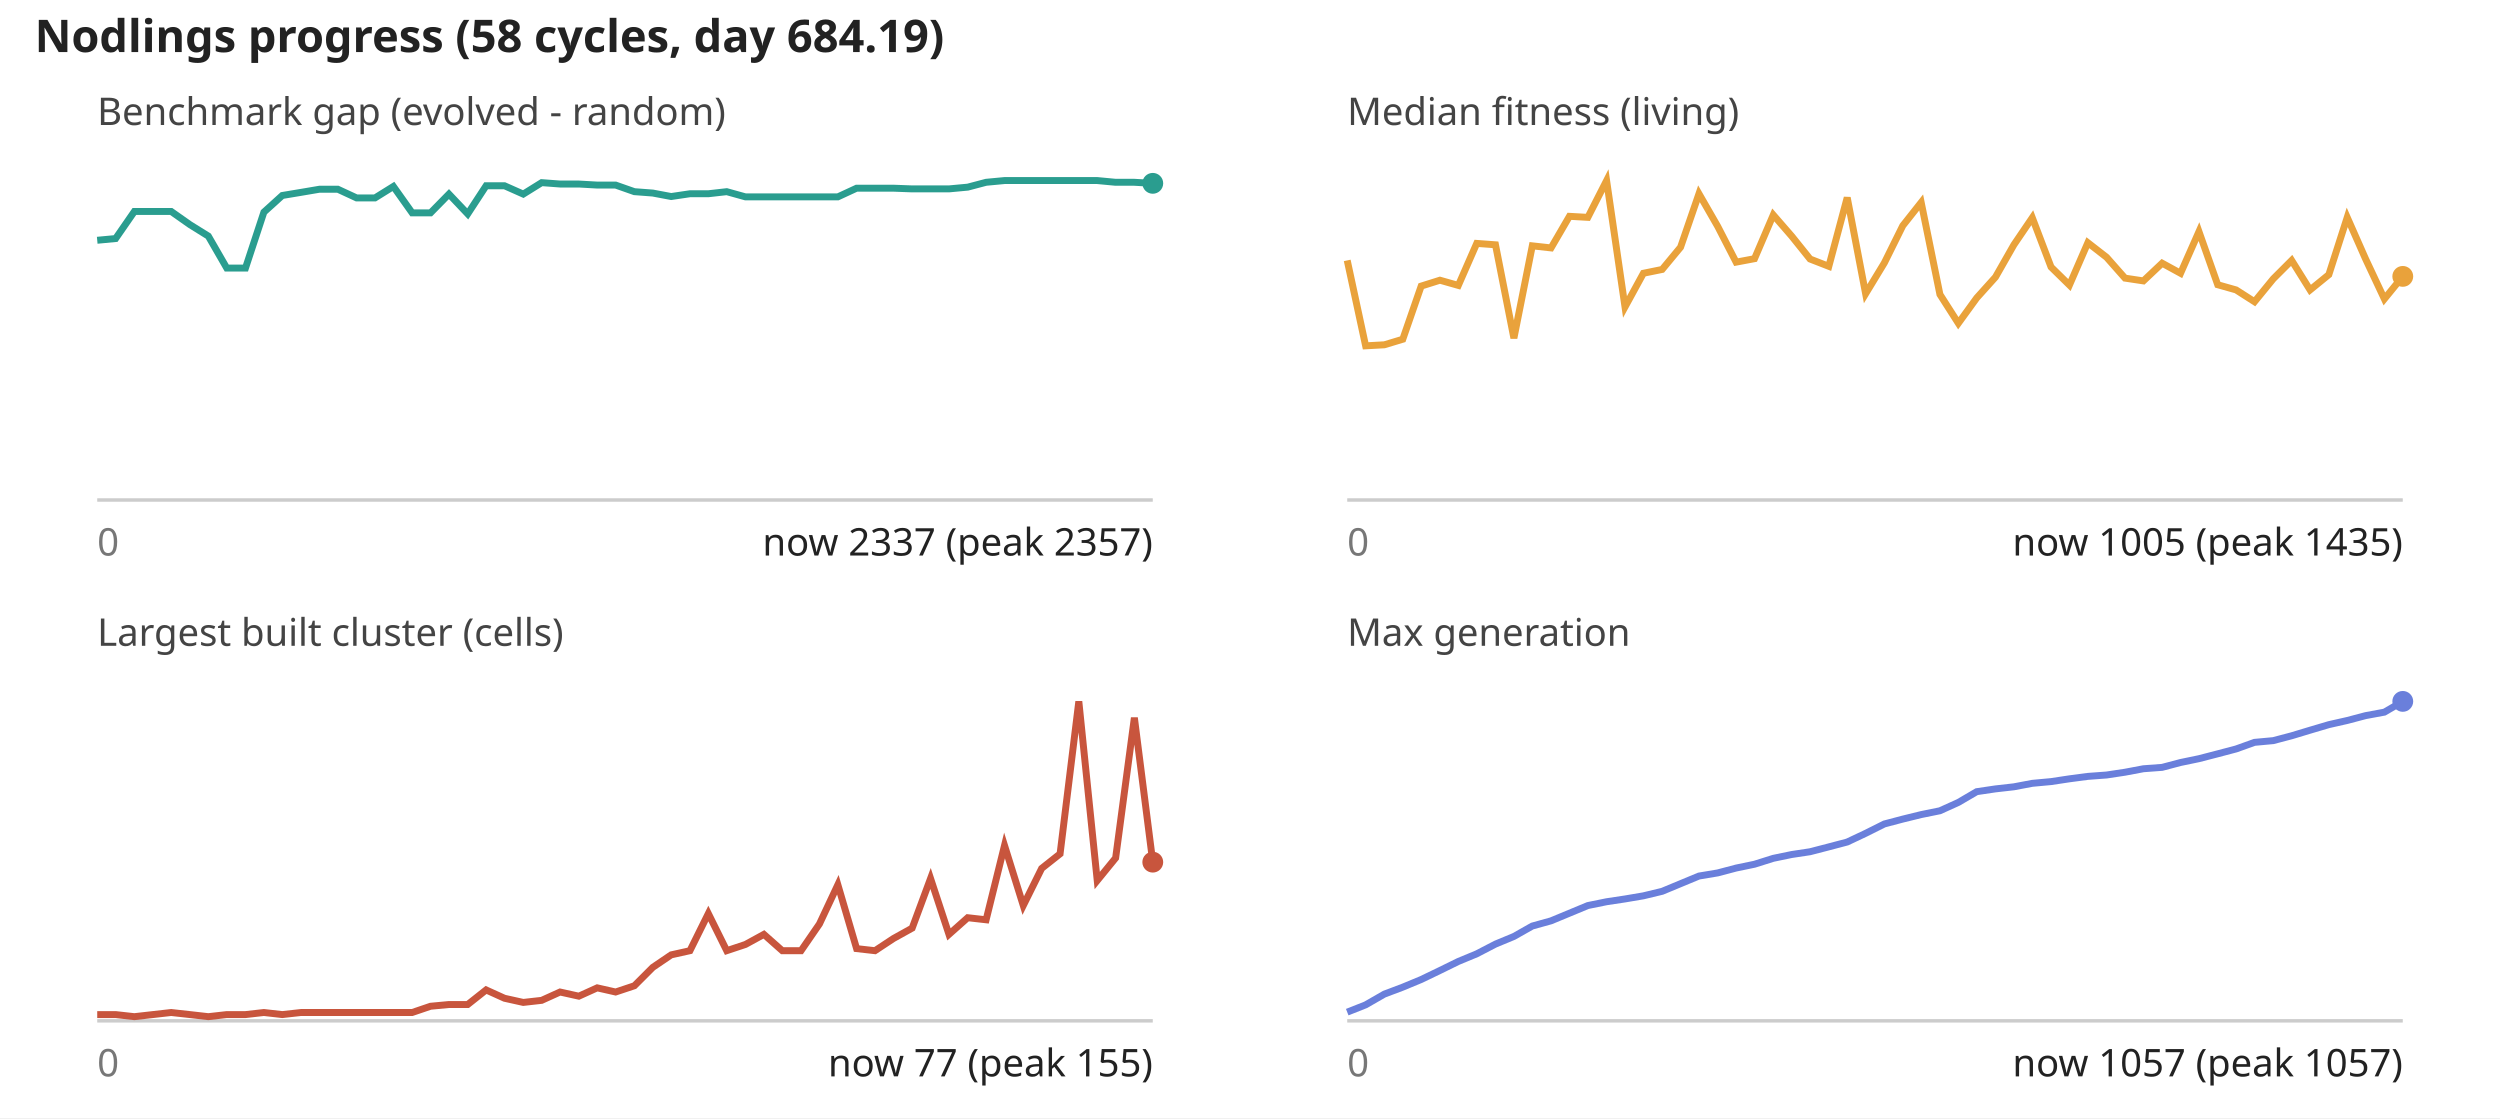
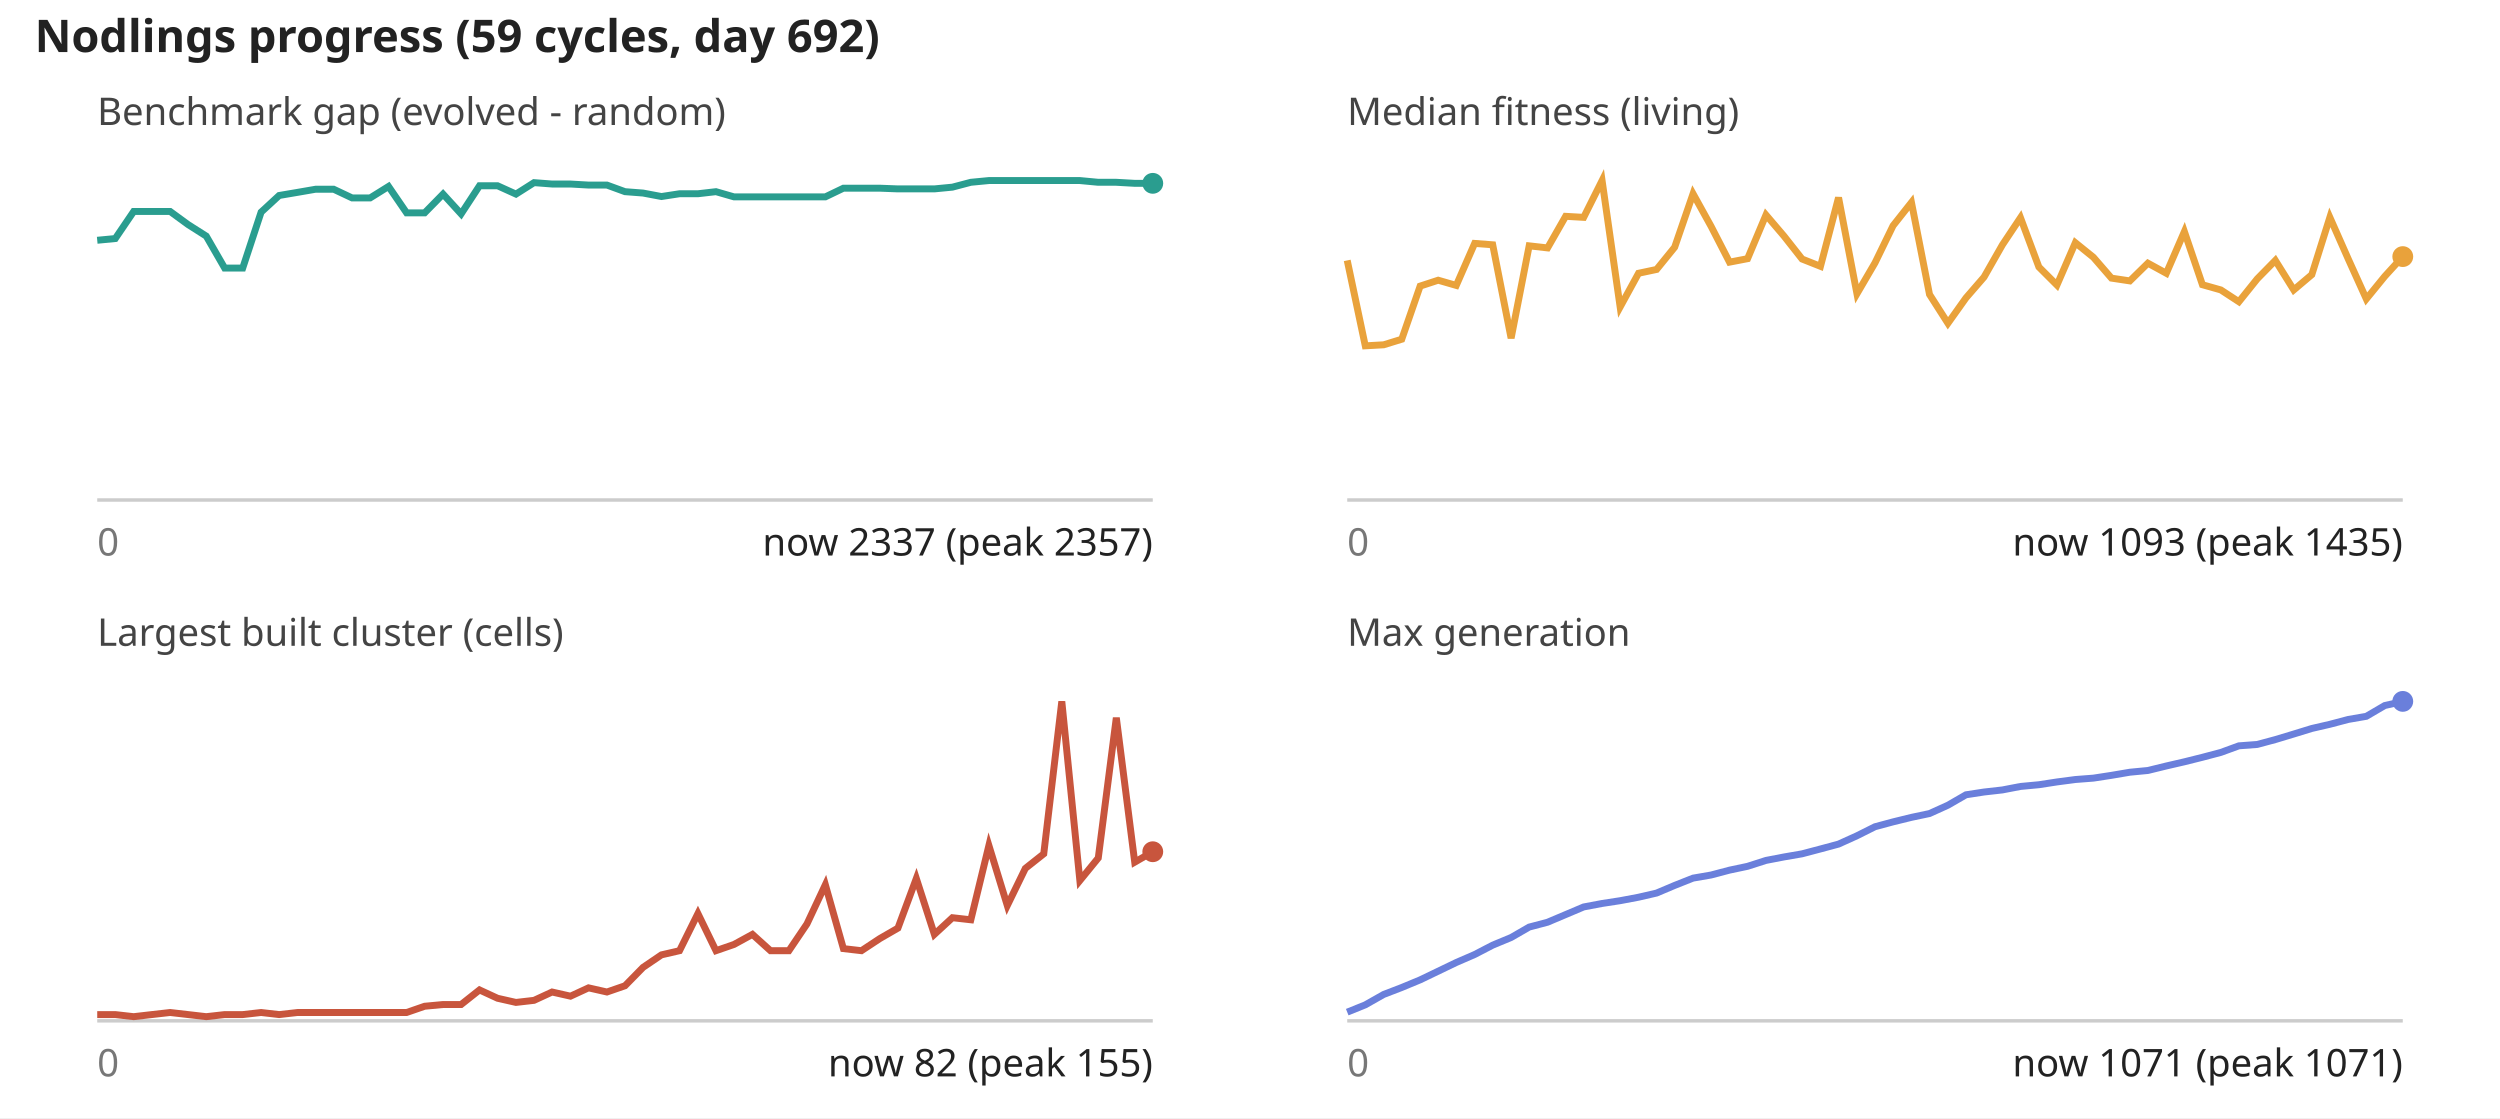
<svg xmlns="http://www.w3.org/2000/svg" viewBox="0 0 720 322" font-family="sans-serif" font-size="11">
  <rect width="100%" height="100%" fill="#fff" />
-   <text x="10" y="15" font-size="13" font-weight="bold" fill="#222">Nodlings progress (58 cycles, day 684.19)</text>
+   <text x="10" y="15" font-size="13" font-weight="bold" fill="#222">Nodlings progress (59 cycles, day 692)</text>
  <text x="28" y="36" fill="#444">Benchmark gap (evolved - random)</text>
  <line x1="28" y1="144" x2="332" y2="144" stroke="#ccc" />
-   <polyline fill="none" stroke="#2a9d8f" stroke-width="2" points="28.0,69.2 33.3,68.7 38.7,60.9 44.0,60.9 49.3,60.9 54.7,64.7 60.0,68.0 65.3,77.2 70.7,77.2 76.0,61.1 81.3,56.3 86.7,55.4 92.0,54.5 97.3,54.5 102.7,57.0 108.0,57.0 113.3,53.7 118.7,61.3 124.0,61.3 129.3,55.9 134.7,61.6 140.0,53.5 145.3,53.5 150.7,55.9 156.0,52.6 161.3,53.0 166.7,53.0 172.0,53.3 177.3,53.3 182.7,55.2 188.0,55.6 193.3,56.6 198.7,55.8 204.0,55.8 209.3,55.2 214.7,56.7 220.0,56.7 225.3,56.7 230.7,56.7 236.0,56.7 241.3,56.7 246.7,54.2 252.0,54.2 257.3,54.2 262.7,54.4 268.0,54.4 273.3,54.4 278.7,53.9 284.0,52.5 289.3,52.0 294.7,52.0 300.0,52.0 305.3,52.0 310.7,52.0 316.0,52.0 321.3,52.5 326.7,52.5 332.0,52.8" />
+   <polyline fill="none" stroke="#2a9d8f" stroke-width="2" points="28.0,69.2 33.2,68.7 38.5,60.9 43.7,60.9 49.0,60.9 54.2,64.7 59.4,68.0 64.7,77.2 69.9,77.2 75.2,61.1 80.4,56.3 85.7,55.4 90.9,54.5 96.1,54.5 101.4,57.0 106.6,57.0 111.9,53.7 117.1,61.3 122.3,61.3 127.6,55.9 132.8,61.6 138.1,53.5 143.3,53.5 148.6,55.9 153.8,52.6 159.0,53.0 164.3,53.0 169.5,53.3 174.8,53.3 180.0,55.2 185.2,55.6 190.5,56.6 195.7,55.8 201.0,55.8 206.2,55.2 211.4,56.7 216.7,56.7 221.9,56.7 227.2,56.7 232.4,56.7 237.7,56.7 242.9,54.2 248.1,54.2 253.4,54.2 258.6,54.4 263.9,54.4 269.1,54.4 274.3,53.9 279.6,52.5 284.8,52.0 290.1,52.0 295.3,52.0 300.6,52.0 305.8,52.0 311.0,52.0 316.3,52.5 321.5,52.5 326.8,52.8 332.0,52.8" />
  <circle cx="332.0" cy="52.8" r="3" fill="#2a9d8f" />
  <text x="28" y="160" fill="#777">0</text>
  <text x="332" y="160" text-anchor="end" fill="#222">now 2337 (peak 2357)</text>
  <text x="388" y="36" fill="#444">Median fitness (living)</text>
  <line x1="388" y1="144" x2="692" y2="144" stroke="#ccc" />
-   <polyline fill="none" stroke="#e9a23b" stroke-width="2" points="388.0,75.0 393.3,99.6 398.7,99.3 404.0,97.7 409.3,82.4 414.7,80.7 420.0,82.2 425.3,70.1 430.7,70.5 436.0,97.4 441.3,70.8 446.7,71.4 452.0,62.3 457.3,62.6 462.7,52.0 468.0,88.4 473.3,78.7 478.7,77.6 484.0,71.2 489.3,55.8 494.7,65.2 500.0,75.5 505.3,74.5 510.7,61.9 516.0,68.0 521.3,74.6 526.7,76.7 532.0,56.9 537.3,84.6 542.7,75.7 548.0,65.0 553.3,58.3 558.7,84.8 564.0,93.1 569.3,85.8 574.7,79.8 580.0,70.5 585.3,62.7 590.7,76.9 596.0,82.1 601.3,69.9 606.7,74.1 612.0,80.1 617.3,80.9 622.7,75.8 628.0,78.7 633.3,66.7 638.7,82.0 644.0,83.5 649.3,86.9 654.7,80.3 660.0,75.0 665.3,83.5 670.7,79.1 676.0,62.6 681.3,74.6 686.7,86.1 692.0,79.6" />
-   <circle cx="692.0" cy="79.6" r="3" fill="#e9a23b" />
+   <polyline fill="none" stroke="#e9a23b" stroke-width="2" points="388.0,75.0 393.2,99.6 398.5,99.3 403.7,97.7 409.0,82.4 414.2,80.7 419.4,82.2 424.7,70.1 429.9,70.5 435.2,97.4 440.4,70.8 445.7,71.4 450.9,62.3 456.1,62.6 461.4,52.0 466.6,88.4 471.9,78.7 477.1,77.6 482.3,71.2 487.6,55.8 492.8,65.2 498.1,75.5 503.3,74.5 508.6,61.9 513.8,68.0 519.0,74.6 524.3,76.7 529.5,56.9 534.8,84.6 540.0,75.7 545.2,65.0 550.5,58.3 555.7,84.8 561.0,93.1 566.2,85.8 571.4,79.8 576.7,70.5 581.9,62.7 587.2,76.9 592.4,82.1 597.7,69.9 602.9,74.1 608.1,80.1 613.4,80.9 618.6,75.8 623.9,78.7 629.1,66.7 634.3,82.0 639.6,83.5 644.8,86.9 650.1,80.3 655.3,75.0 660.6,83.5 665.8,79.1 671.0,62.6 676.3,74.6 681.5,86.1 686.8,79.6 692.0,73.9" />
+   <circle cx="692.0" cy="73.9" r="3" fill="#e9a23b" />
  <text x="388" y="160" fill="#777">0</text>
-   <text x="692" y="160" text-anchor="end" fill="#222">now 1005 (peak 1435)</text>
+   <text x="692" y="160" text-anchor="end" fill="#222">now 1093 (peak 1435)</text>
  <text x="28" y="186" fill="#444">Largest built cluster (cells)</text>
  <line x1="28" y1="294" x2="332" y2="294" stroke="#ccc" />
-   <polyline fill="none" stroke="#c8553d" stroke-width="2" points="28.0,292.2 33.3,292.2 38.7,292.8 44.0,292.2 49.3,291.6 54.7,292.2 60.0,292.8 65.3,292.2 70.7,292.2 76.0,291.6 81.3,292.2 86.7,291.6 92.0,291.6 97.3,291.6 102.7,291.6 108.0,291.6 113.3,291.6 118.7,291.6 124.0,289.8 129.3,289.3 134.7,289.3 140.0,285.1 145.3,287.5 150.7,288.7 156.0,288.1 161.3,285.7 166.7,286.9 172.0,284.5 177.3,285.7 182.7,283.9 188.0,278.6 193.3,275.0 198.7,273.8 204.0,263.1 209.3,273.8 214.7,272.0 220.0,269.1 225.3,273.8 230.7,273.8 236.0,266.1 241.3,254.8 246.7,273.2 252.0,273.8 257.3,270.3 262.7,267.3 268.0,253.0 273.3,269.1 278.7,264.3 284.0,264.9 289.3,243.5 294.7,260.8 300.0,250.1 305.3,245.9 310.7,202.0 316.0,253.6 321.3,247.1 326.7,206.7 332.0,248.3" />
-   <circle cx="332.0" cy="248.3" r="3" fill="#c8553d" />
+   <polyline fill="none" stroke="#c8553d" stroke-width="2" points="28.0,292.2 33.2,292.2 38.5,292.8 43.7,292.2 49.0,291.6 54.2,292.2 59.4,292.8 64.7,292.2 69.9,292.2 75.2,291.6 80.4,292.2 85.7,291.6 90.9,291.6 96.1,291.6 101.4,291.6 106.6,291.6 111.9,291.6 117.1,291.6 122.3,289.8 127.6,289.3 132.8,289.3 138.1,285.1 143.3,287.5 148.6,288.7 153.8,288.1 159.0,285.7 164.3,286.9 169.5,284.5 174.8,285.7 180.0,283.9 185.2,278.6 190.5,275.0 195.7,273.8 201.0,263.1 206.2,273.8 211.4,272.0 216.7,269.1 221.9,273.8 227.2,273.8 232.4,266.1 237.7,254.8 242.9,273.2 248.1,273.8 253.4,270.3 258.6,267.3 263.9,253.0 269.1,269.1 274.3,264.3 279.6,264.9 284.8,243.5 290.1,260.8 295.3,250.1 300.6,245.9 305.8,202.0 311.0,253.6 316.3,247.1 321.5,206.7 326.8,248.3 332.0,245.3" />
+   <circle cx="332.0" cy="245.3" r="3" fill="#c8553d" />
  <text x="28" y="310" fill="#777">0</text>
-   <text x="332" y="310" text-anchor="end" fill="#222">now 77 (peak 155)</text>
+   <text x="332" y="310" text-anchor="end" fill="#222">now 82 (peak 155)</text>
  <text x="388" y="186" fill="#444">Max generation</text>
  <line x1="388" y1="294" x2="692" y2="294" stroke="#ccc" />
-   <polyline fill="none" stroke="#6a7fdb" stroke-width="2" points="388.0,291.5 393.3,289.4 398.7,286.3 404.0,284.3 409.3,282.1 414.7,279.5 420.0,276.9 425.3,274.7 430.7,271.9 436.0,269.7 441.3,266.7 446.7,265.2 452.0,263.0 457.3,260.8 462.7,259.7 468.0,258.9 473.3,258.0 478.7,256.7 484.0,254.5 489.3,252.3 494.7,251.4 500.0,250.0 505.3,248.9 510.7,247.2 516.0,246.1 521.3,245.3 526.7,243.9 532.0,242.5 537.3,240.0 542.7,237.3 548.0,235.9 553.3,234.6 558.7,233.5 564.0,231.1 569.3,228.0 574.7,227.2 580.0,226.6 585.3,225.6 590.7,225.1 596.0,224.3 601.3,223.6 606.7,223.2 612.0,222.4 617.3,221.4 622.7,221.0 628.0,219.6 633.3,218.5 638.7,217.1 644.0,215.7 649.3,213.8 654.7,213.3 660.0,211.9 665.3,210.3 670.7,208.7 676.0,207.5 681.3,206.1 686.7,205.1 692.0,202.0" />
+   <polyline fill="none" stroke="#6a7fdb" stroke-width="2" points="388.0,291.5 393.2,289.4 398.5,286.4 403.7,284.4 409.0,282.2 414.2,279.7 419.4,277.2 424.7,274.9 429.9,272.2 435.2,270.0 440.4,267.0 445.7,265.6 450.9,263.4 456.1,261.2 461.4,260.2 466.6,259.4 471.9,258.4 477.1,257.2 482.3,255.0 487.6,252.9 492.8,252.0 498.1,250.6 503.3,249.5 508.6,247.8 513.8,246.8 519.0,245.9 524.3,244.5 529.5,243.1 534.8,240.7 540.0,238.1 545.2,236.7 550.5,235.4 555.7,234.3 561.0,231.9 566.2,228.9 571.4,228.1 576.7,227.5 581.9,226.5 587.2,226.0 592.4,225.2 597.7,224.5 602.9,224.1 608.1,223.3 613.4,222.4 618.6,221.9 623.9,220.6 629.1,219.4 634.3,218.1 639.6,216.7 644.8,214.8 650.1,214.4 655.3,213.0 660.6,211.4 665.8,209.8 671.0,208.6 676.3,207.2 681.5,206.3 686.8,203.2 692.0,202.0" />
  <circle cx="692.0" cy="202.0" r="3" fill="#6a7fdb" />
  <text x="388" y="310" fill="#777">0</text>
-   <text x="692" y="310" text-anchor="end" fill="#222">now 1057 (peak 1057)</text>
+   <text x="692" y="310" text-anchor="end" fill="#222">now 1071 (peak 1071)</text>
</svg>
